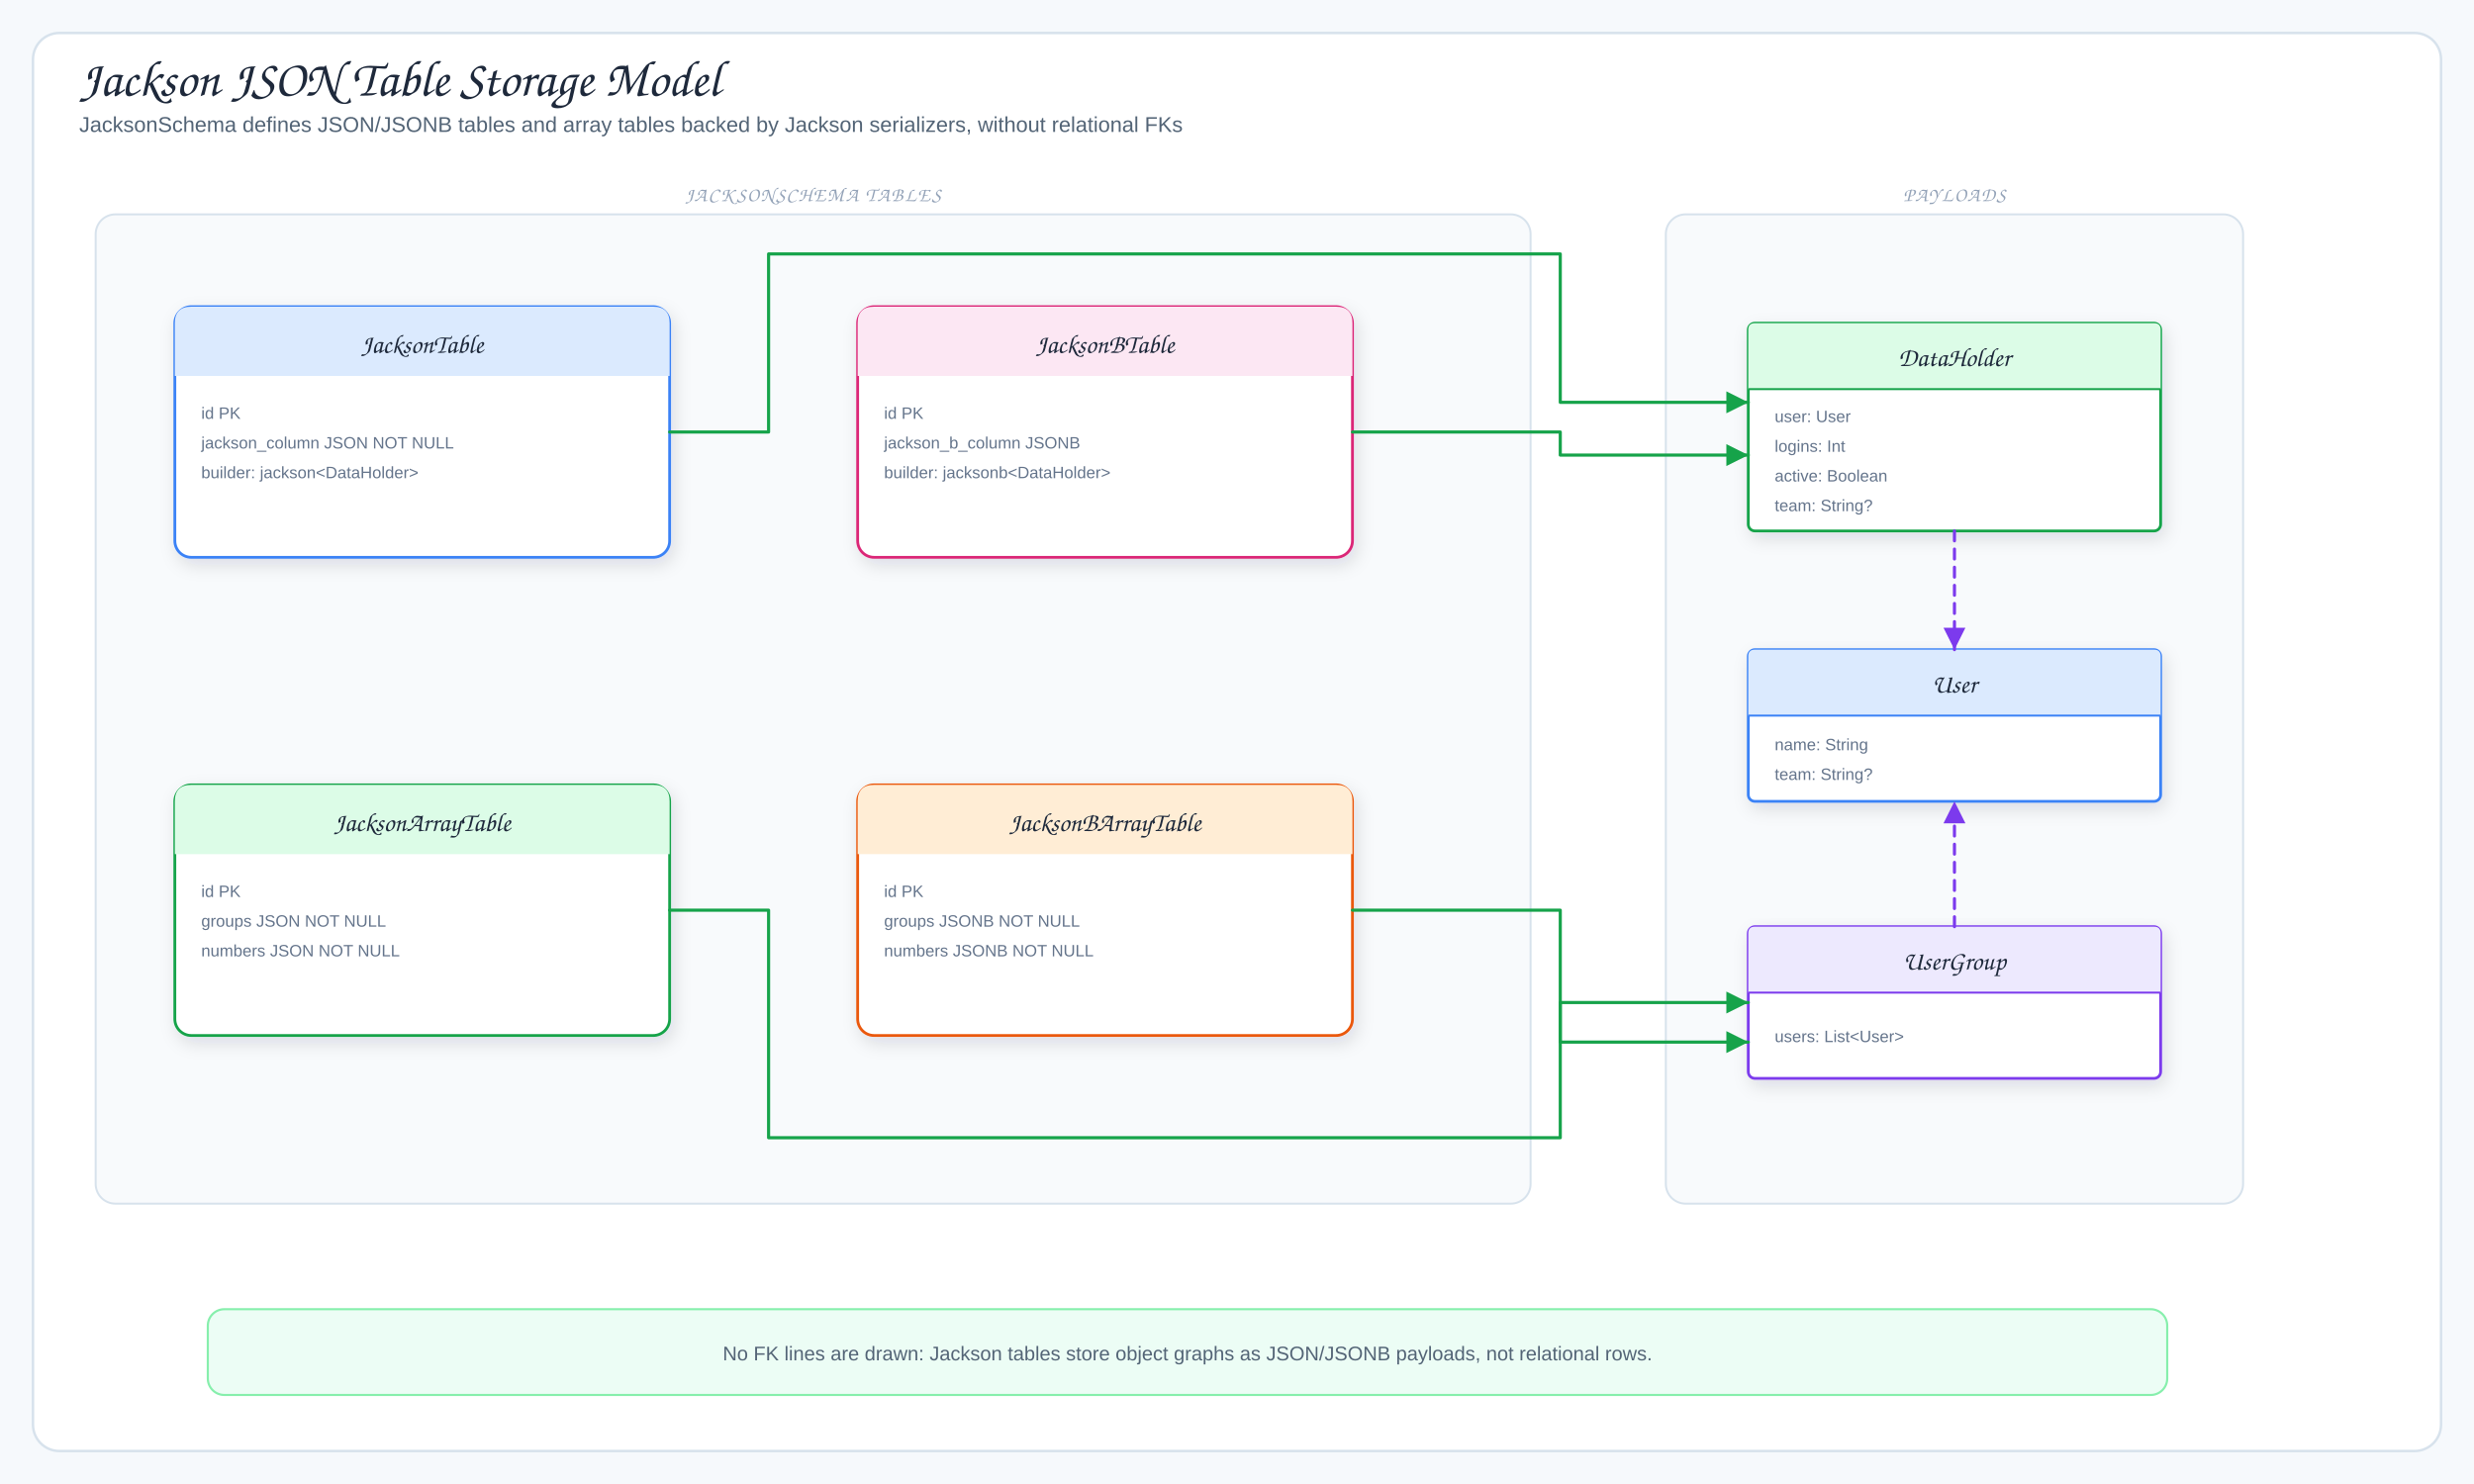
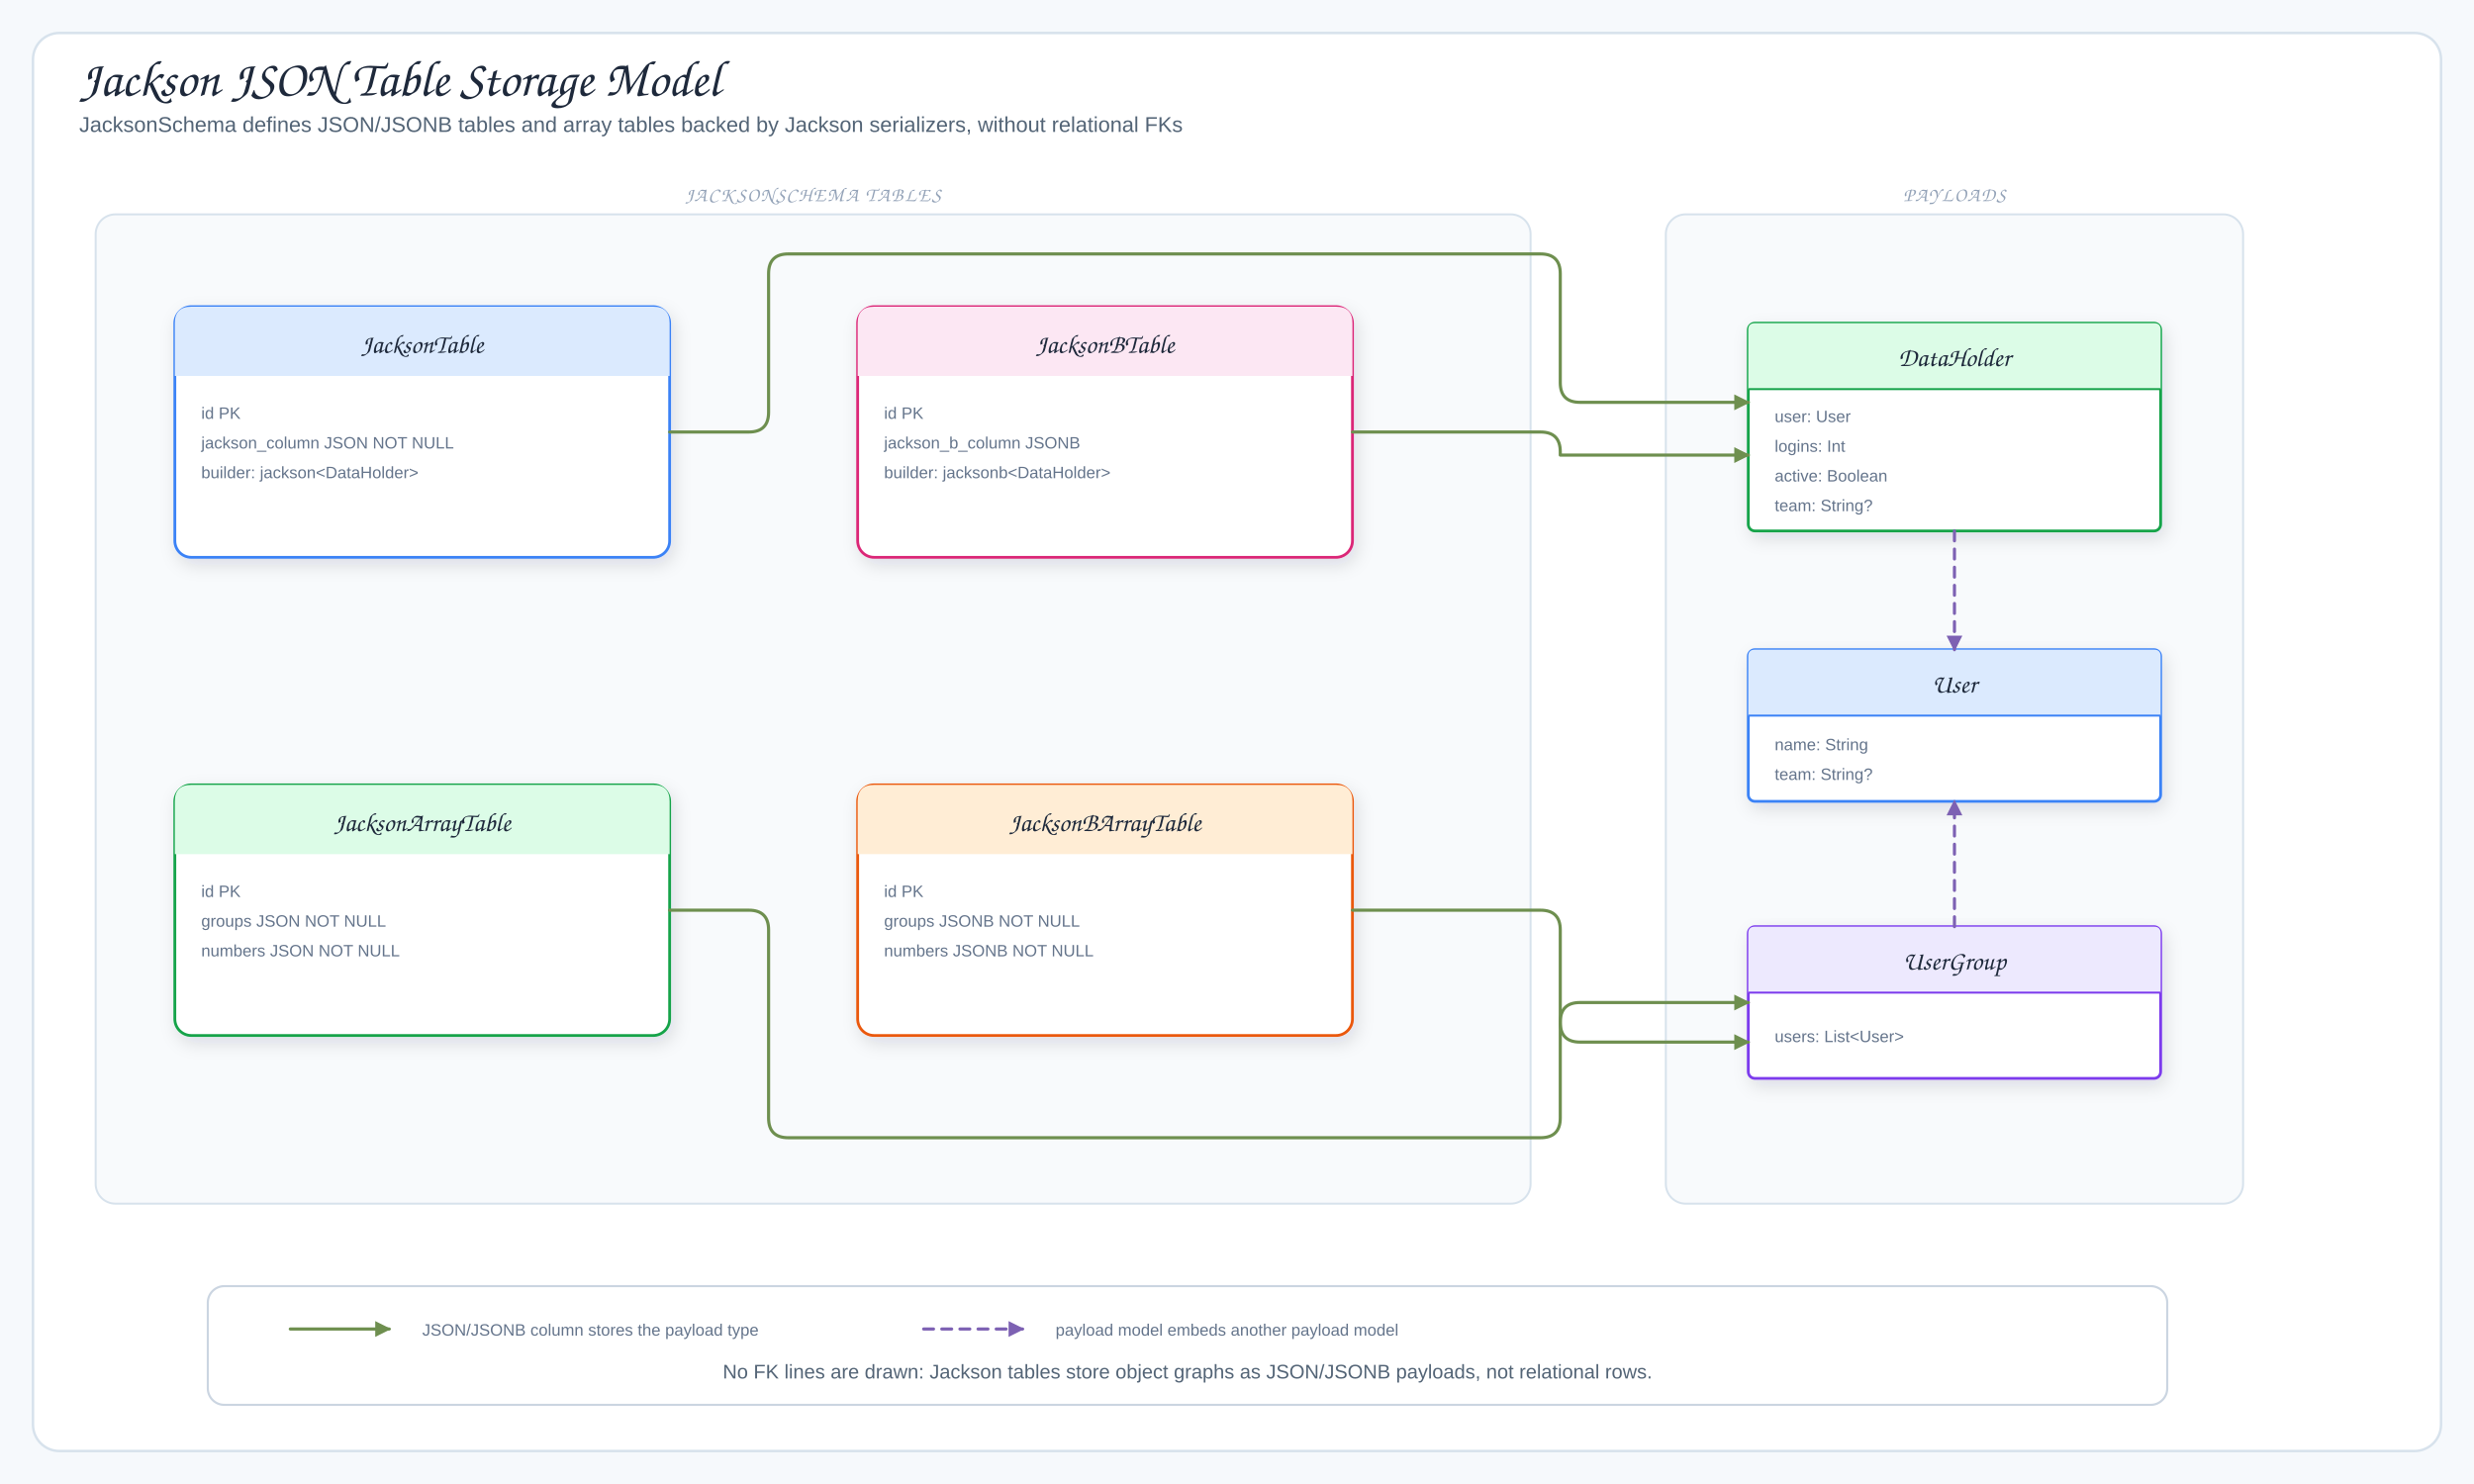
<svg xmlns="http://www.w3.org/2000/svg" viewBox="0 0 1500 900" width="1500" height="900" role="img" aria-label="Jackson JSON Table Storage Model">
  <defs>
    <filter id="shadow" x="-10%" y="-10%" width="120%" height="130%">
      <feDropShadow dx="2" dy="4" stdDeviation="5" flood-color="#1f2937" flood-opacity="0.12" />
    </filter>
-     <marker id="arrowBlue" markerWidth="9" markerHeight="9" refX="8" refY="4.5" orient="auto">
-       <path d="M1,1 L8,4.5 L1,8 Z" fill="#2563eb" />
+     <marker id="arrowGreen" markerUnits="userSpaceOnUse" markerWidth="10" markerHeight="10" refX="9" refY="5" orient="auto">
+       <path d="M1,1 L9,5 L1,9 Z" fill="#6e8f4f" stroke="#6e8f4f" stroke-dasharray="none" style="stroke-dasharray:none" />
    </marker>
-     <marker id="arrowGreen" markerWidth="9" markerHeight="9" refX="8" refY="4.5" orient="auto">
-       <path d="M1,1 L8,4.5 L1,8 Z" fill="#16a34a" />
-     </marker>
-     <marker id="arrowPink" markerWidth="9" markerHeight="9" refX="8" refY="4.5" orient="auto">
-       <path d="M1,1 L8,4.5 L1,8 Z" fill="#db2777" />
-     </marker>
-     <marker id="arrowOrange" markerWidth="9" markerHeight="9" refX="8" refY="4.5" orient="auto">
-       <path d="M1,1 L8,4.5 L1,8 Z" fill="#ea580c" />
-     </marker>
-     <marker id="arrowPurple" markerWidth="9" markerHeight="9" refX="8" refY="4.5" orient="auto">
-       <path d="M1,1 L8,4.5 L1,8 Z" fill="#7c3aed" />
+     <marker id="arrowPurple" markerUnits="userSpaceOnUse" markerWidth="10" markerHeight="10" refX="9" refY="5" orient="auto">
+       <path d="M1,1 L9,5 L1,9 Z" fill="#7d61b3" stroke="#7d61b3" stroke-dasharray="none" style="stroke-dasharray:none" />
    </marker>
    <style>
.canvas{fill:#f6f9fc}.frame{fill:#fff;stroke:#d7e2ec;stroke-width:1.5}
.title{font-family:"Architects Daughter","Comic Sans MS",cursive;font-size:31px;fill:#1e293b}
.subtitle,.detail{font-family:"Comic Mono","Comic Sans MS","Comic Sans","Comic Neue",Arial,sans-serif;fill:#536476}
.subtitle{font-size:13px}.detail{font-size:12px}.tiny{font-family:"Comic Mono","Comic Sans MS","Comic Sans","Comic Neue",Arial,sans-serif;font-size:10px;fill:#64748b}
.label{font-family:"Architects Daughter","Comic Sans MS",cursive;font-size:16px;fill:#1e293b}
.panelTitle{font-family:"Architects Daughter","Comic Sans MS",cursive;font-size:12px;letter-spacing:.08em;fill:#94a3b8}
.card{stroke-width:1.7;filter:url(#shadow)}.panel{fill:#f8fafc;stroke:#d7e2ec;stroke-width:1.2}
- .arrow{fill:none;stroke:#2563eb;stroke-width:2;stroke-linecap:round;stroke-linejoin:round;marker-end:url(#arrowBlue)}
- .mapLine{fill:none;stroke:#16a34a;stroke-width:1.9;stroke-linecap:round;stroke-linejoin:round;marker-end:url(#arrowGreen)}
- .codecLine{fill:none;stroke:#db2777;stroke-width:1.9;stroke-linecap:round;stroke-linejoin:round;marker-end:url(#arrowPink)}
- .dbUse{fill:none;stroke:#ea580c;stroke-width:2;stroke-linecap:round;stroke-linejoin:round;marker-end:url(#arrowOrange)}
- .runtimeUse{fill:none;stroke:#7c3aed;stroke-width:1.9;stroke-dasharray:6 5;stroke-linecap:round;stroke-linejoin:round;marker-end:url(#arrowPurple)}
+ .mapLine{fill:none;stroke:#6e8f4f;stroke-width:1.9;stroke-linecap:round;stroke-linejoin:round;marker-end:url(#arrowGreen)}
+ .runtimeUse{fill:none;stroke:#7d61b3;stroke-width:1.9;stroke-dasharray:6 5;stroke-linecap:round;stroke-linejoin:round;marker-end:url(#arrowPurple)}
.inheritStem{fill:none;stroke:#475569;stroke-width:1.8;stroke-linecap:round;stroke-linejoin:round}
</style>
  </defs>
  <rect width="1500" height="900" class="canvas" />
  <rect x="20" y="20" width="1460" height="860" rx="16" class="frame" />
  <text x="48" y="58" class="title">Jackson JSON Table Storage Model</text>
  <text x="48" y="80" class="subtitle">JacksonSchema defines JSON/JSONB tables and array tables backed by Jackson serializers, without relational FKs</text>
  <rect x="58" y="130" width="870" height="600" rx="12" class="panel" />
  <text x="493" y="122" class="panelTitle" text-anchor="middle">JACKSONSCHEMA TABLES</text>
  <rect x="106" y="186" width="300" height="152" rx="10" fill="#fff" stroke="#3b82f6" class="card" />
  <path d="M106,228 L106,196 Q106,186 116,186 L396,186 Q406,186 406,196 L406,228 Z" fill="#dbeafe" />
  <text x="256" y="214" class="label" text-anchor="middle">JacksonTable</text>
  <text x="122" y="254" class="tiny">id PK</text>
  <text x="122" y="272" class="tiny">jackson_column JSON NOT NULL</text>
  <text x="122" y="290" class="tiny">builder: jackson&lt;DataHolder&gt;</text>
  <rect x="520" y="186" width="300" height="152" rx="10" fill="#fff" stroke="#db2777" class="card" />
  <path d="M520,228 L520,196 Q520,186 530,186 L810,186 Q820,186 820,196 L820,228 Z" fill="#fce7f3" />
  <text x="670" y="214" class="label" text-anchor="middle">JacksonBTable</text>
  <text x="536" y="254" class="tiny">id PK</text>
  <text x="536" y="272" class="tiny">jackson_b_column JSONB</text>
  <text x="536" y="290" class="tiny">builder: jacksonb&lt;DataHolder&gt;</text>
  <rect x="106" y="476" width="300" height="152" rx="10" fill="#fff" stroke="#16a34a" class="card" />
  <path d="M106,518 L106,486 Q106,476 116,476 L396,476 Q406,476 406,486 L406,518 Z" fill="#dcfce7" />
  <text x="256" y="504" class="label" text-anchor="middle">JacksonArrayTable</text>
  <text x="122" y="544" class="tiny">id PK</text>
  <text x="122" y="562" class="tiny">groups JSON NOT NULL</text>
  <text x="122" y="580" class="tiny">numbers JSON NOT NULL</text>
  <rect x="520" y="476" width="300" height="152" rx="10" fill="#fff" stroke="#ea580c" class="card" />
  <path d="M520,518 L520,486 Q520,476 530,476 L810,476 Q820,476 820,486 L820,518 Z" fill="#ffedd5" />
  <text x="670" y="504" class="label" text-anchor="middle">JacksonBArrayTable</text>
  <text x="536" y="544" class="tiny">id PK</text>
  <text x="536" y="562" class="tiny">groups JSONB NOT NULL</text>
  <text x="536" y="580" class="tiny">numbers JSONB NOT NULL</text>
  <rect x="1010" y="130" width="350" height="600" rx="12" class="panel" />
  <text x="1185" y="122" class="panelTitle" text-anchor="middle">PAYLOADS</text>
  <rect x="1060" y="196" width="250" height="126" rx="4" fill="#fff" stroke="#16a34a" class="card" />
  <path d="M1060,236 L1060,200 Q1060,196 1064,196 L1306,196 Q1310,196 1310,200 L1310,236 Z" fill="#dcfce7" />
  <line x1="1060" y1="236" x2="1310" y2="236" stroke="#16a34a" stroke-width="1.2" />
  <text x="1185" y="222" class="label" text-anchor="middle">DataHolder</text>
  <text x="1076" y="256" class="tiny">user: User</text>
  <text x="1076" y="274" class="tiny">logins: Int</text>
  <text x="1076" y="292" class="tiny">active: Boolean</text>
  <text x="1076" y="310" class="tiny">team: String?</text>
  <rect x="1060" y="394" width="250" height="92" rx="4" fill="#fff" stroke="#3b82f6" class="card" />
  <path d="M1060,434 L1060,398 Q1060,394 1064,394 L1306,394 Q1310,394 1310,398 L1310,434 Z" fill="#dbeafe" />
  <line x1="1060" y1="434" x2="1310" y2="434" stroke="#3b82f6" stroke-width="1.2" />
  <text x="1185" y="420" class="label" text-anchor="middle">User</text>
  <text x="1076" y="455" class="tiny">name: String</text>
  <text x="1076" y="473" class="tiny">team: String?</text>
  <rect x="1060" y="562" width="250" height="92" rx="4" fill="#fff" stroke="#7c3aed" class="card" />
  <path d="M1060,602 L1060,566 Q1060,562 1064,562 L1306,562 Q1310,562 1310,566 L1310,602 Z" fill="#ede9fe" />
  <line x1="1060" y1="602" x2="1310" y2="602" stroke="#7c3aed" stroke-width="1.2" />
  <text x="1185" y="588" class="label" text-anchor="middle">UserGroup</text>
  <text x="1076" y="632" class="tiny">users: List&lt;User&gt;</text>
-   <path d="M406,262 L466,262 L466,154 L946,154 L946,244 L1060,244" class="mapLine" />
-   <path d="M820,262 L946,262 L946,276 L1060,276" class="mapLine" />
-   <path d="M406,552 L466,552 L466,690 L946,690 L946,608 L1060,608" class="mapLine" />
-   <path d="M820,552 L946,552 L946,632 L1060,632" class="mapLine" />
-   <path d="M1185,322 L1185,394" class="runtimeUse" />
-   <path d="M1185,562 L1185,486" class="runtimeUse" />
-   <rect x="126" y="794" width="1188" height="52" rx="10" fill="#ecfdf5" stroke="#86efac" stroke-width="1.3" />
-   <text x="720" y="825" class="detail" text-anchor="middle">No FK lines are drawn: Jackson tables store object graphs as JSON/JSONB payloads, not relational rows.</text>
+   <path data-connector="jackson-table-to-data-holder" d="M406,262 L454,262 Q466,262 466,250 L466,166 Q466,154 478,154 L934,154 Q946,154 946,166 L946,232 Q946,244 958,244 L1060,244" class="mapLine" />
+   <path data-connector="jacksonb-table-to-data-holder" d="M820,262 L934,262 Q946,262 946,274 L946,276 L1060,276" class="mapLine" />
+   <path data-connector="jackson-array-table-to-user-group" d="M406,552 L454,552 Q466,552 466,564 L466,678 Q466,690 478,690 L934,690 Q946,690 946,678 L946,620 Q946,608 958,608 L1060,608" class="mapLine" />
+   <path data-connector="jacksonb-array-table-to-user-group" d="M820,552 L934,552 Q946,552 946,564 L946,620 Q946,632 958,632 L1060,632" class="mapLine" />
+   <path data-connector="data-holder-embeds-user" d="M1185,322 L1185,394" class="runtimeUse" />
+   <path data-connector="user-group-embeds-user" d="M1185,562 L1185,486" class="runtimeUse" />
+   <rect x="126" y="780" width="1188" height="72" rx="10" fill="#fff" stroke="#cbd5e1" stroke-width="1.3" />
+   <path d="M176,806 L236,806" class="mapLine" />
+   <text x="256" y="810" class="tiny">JSON/JSONB column stores the payload type</text>
+   <path d="M560,806 L620,806" class="runtimeUse" />
+   <text x="640" y="810" class="tiny">payload model embeds another payload model</text>
+   <text x="720" y="836" class="detail" text-anchor="middle">No FK lines are drawn: Jackson tables store object graphs as JSON/JSONB payloads, not relational rows.</text>
</svg>
